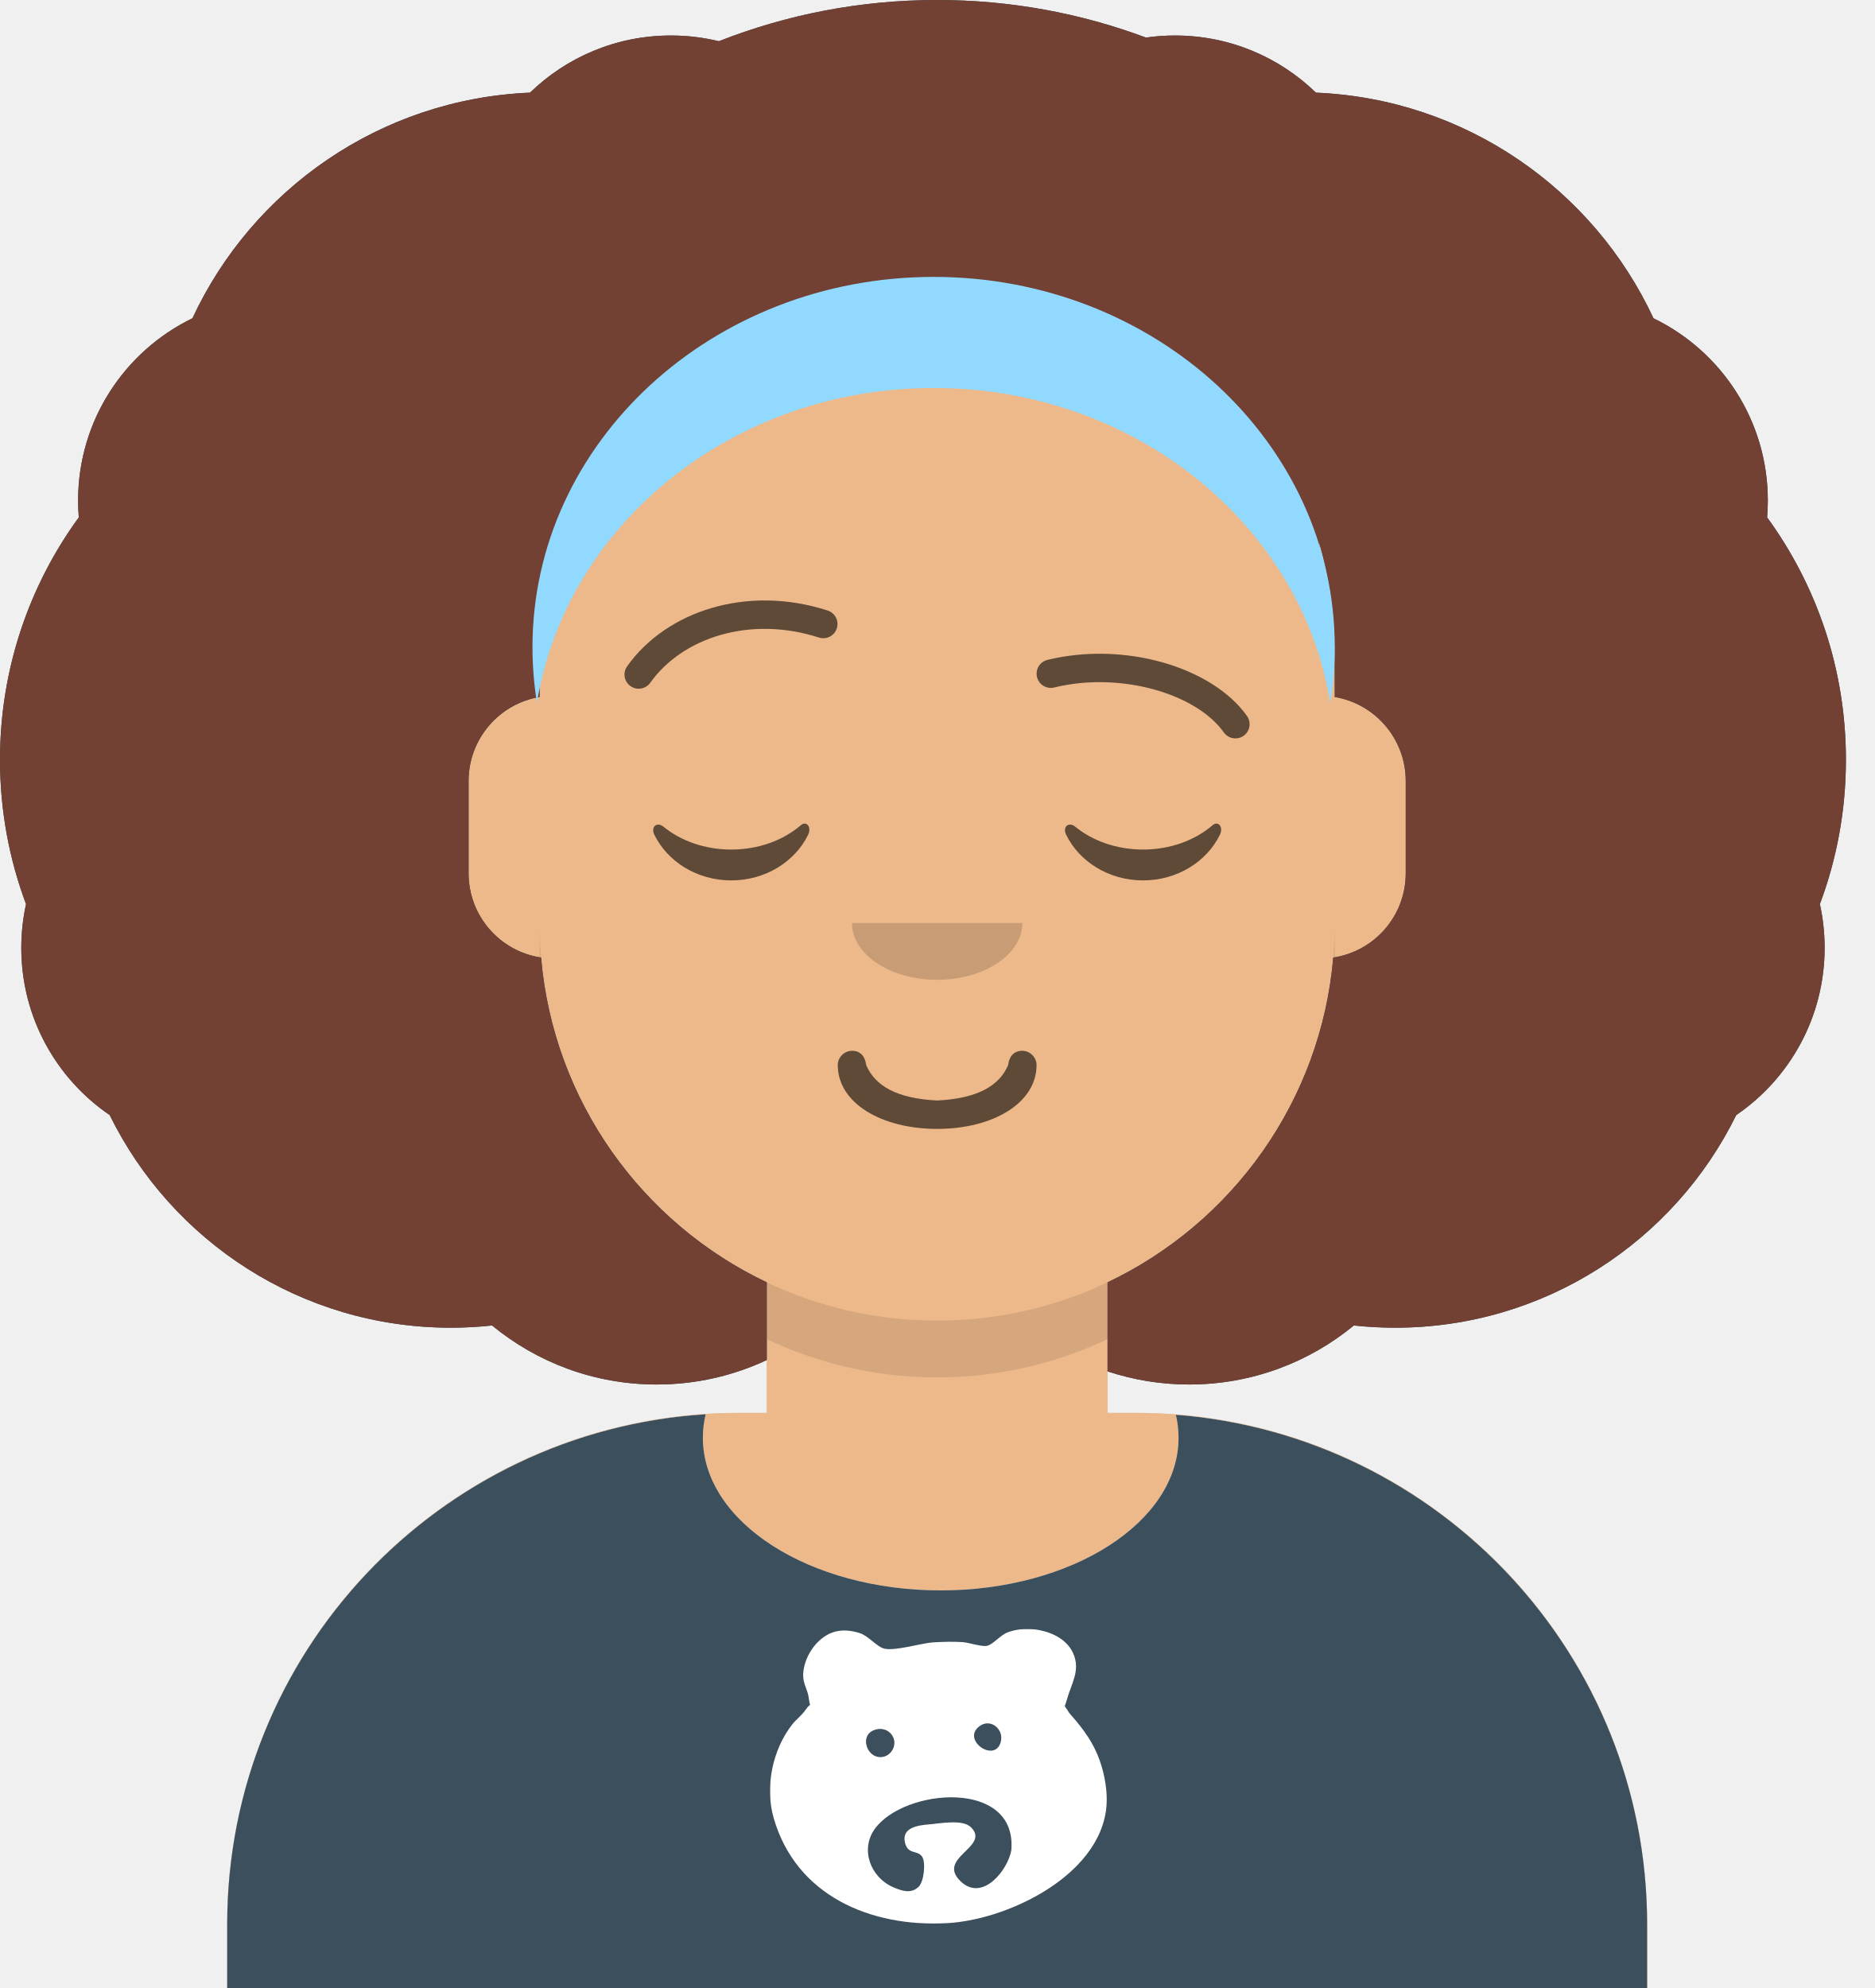
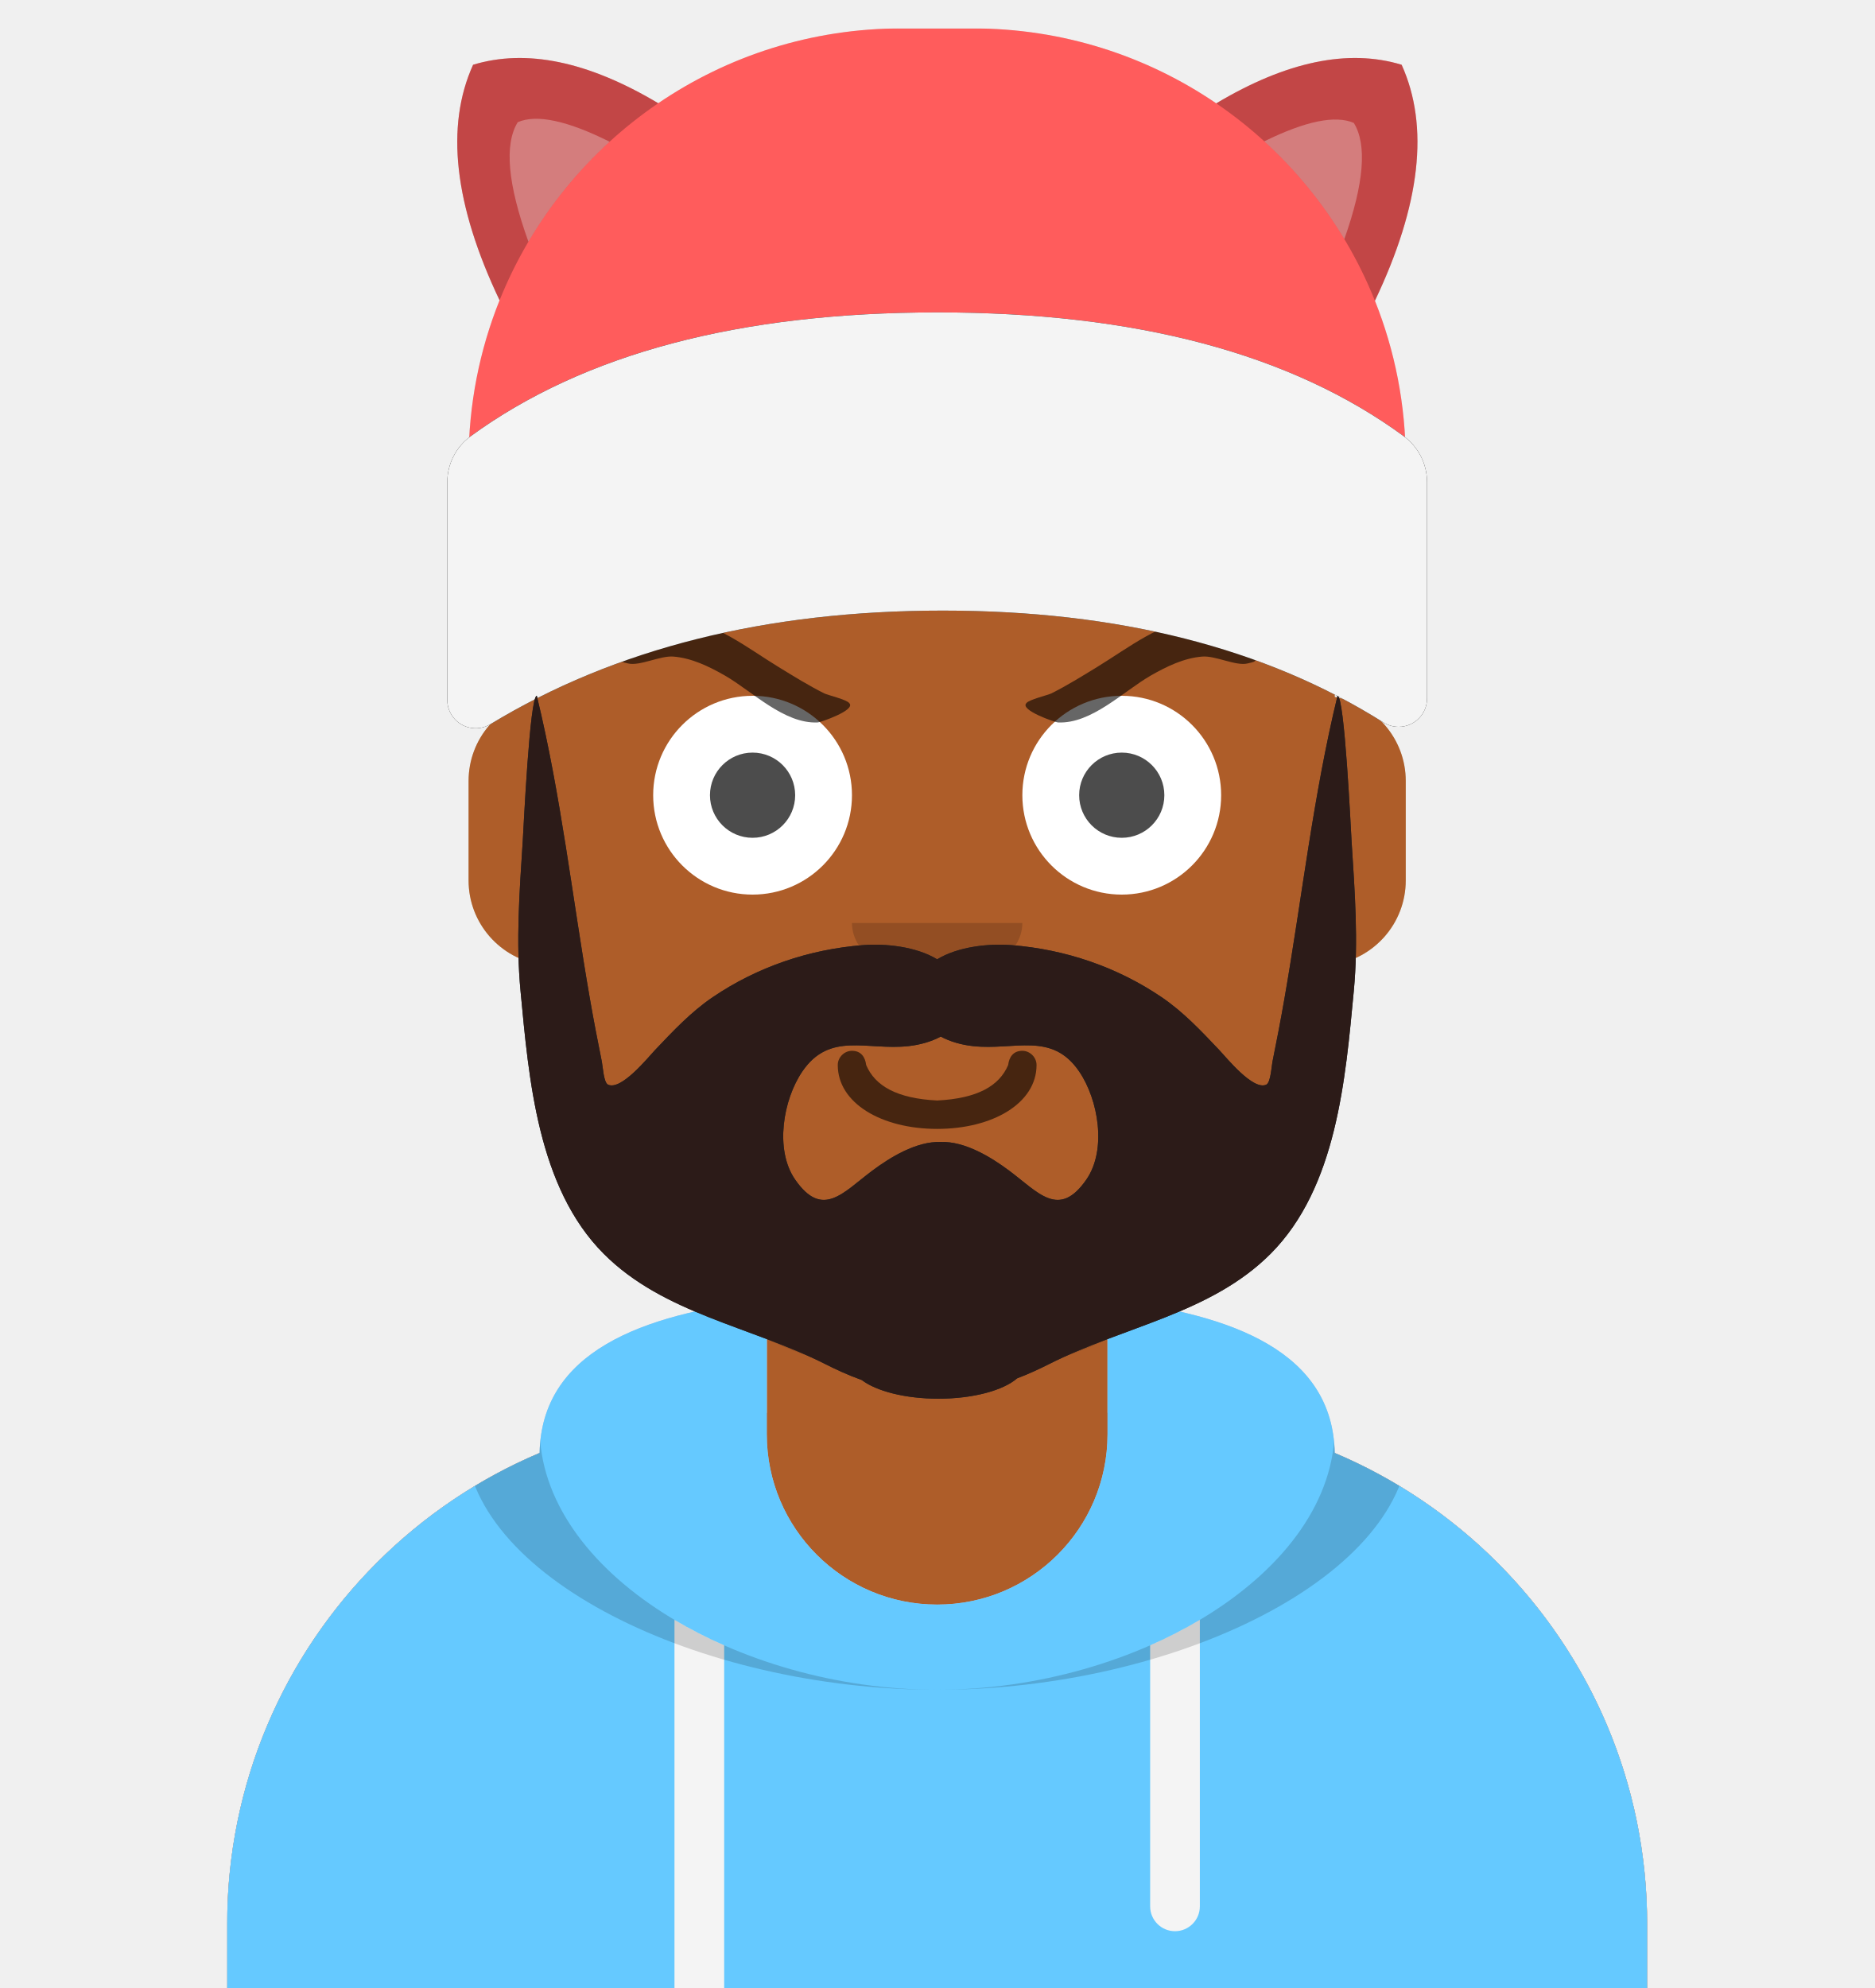
<svg xmlns="http://www.w3.org/2000/svg" xmlns:xlink="http://www.w3.org/1999/xlink" width="264px" height="280px" viewBox="0 0 264 280" version="1.1">
  <defs>
    <circle id="react-path-1" cx="120" cy="120" r="120" />
    <path d="M12,160 C12,226.274 65.726,280 132,280 C198.274,280 252,226.274 252,160 L264,160 L264,-1.42108547e-14 L-3.19744231e-14,-1.42108547e-14 L-3.19744231e-14,160 L12,160 Z" id="react-path-2" />
    <path d="M124,144.611 L124,163 L128,163 L128,163 C167.765,163 200,195.235 200,235 L200,244 L0,244 L0,235 C-4.86974701e-15,195.235 32.235,163 72,163 L72,163 L76,163 L76,144.611 C58.763,136.422 46.372,119.687 44.305,99.881 C38.48,99.058 34,94.052 34,88 L34,74 C34,68.054 38.325,63.118 44,62.166 L44,56 L44,56 C44,25.072 69.072,5.68137151e-15 100,0 L100,0 L100,0 C130.928,-5.68137151e-15 156,25.072 156,56 L156,62.166 C161.675,63.118 166,68.054 166,74 L166,88 C166,94.052 161.52,99.058 155.695,99.881 C153.628,119.687 141.237,136.422 124,144.611 Z" id="react-path-3" />
  </defs>
  <g id="Avataaar" stroke="none" stroke-width="1" fill="none" fill-rule="evenodd">
    <g transform="translate(-825, -1100)" id="Avataaar/Circle">
      <g transform="translate(825, 1100)">
        <g id="Mask" />
        <g id="Avataaar" stroke-width="1" fill-rule="evenodd" mask="url(#react-mask-5)">
          <g id="Body" transform="translate(32, 36)">
            <mask id="react-mask-6" fill="white">
              <use xlink:href="#react-path-3" />
            </mask>
            <use fill="#D0C6AC" xlink:href="#react-path-3" />
-             <g id="Skin/👶🏽-03-Brown" mask="url(#react-mask-6)" fill="#EDB98A">
+             <g id="Skin/👶🏽-03-Brown" mask="url(#react-mask-6)" fill="#AE5D29">
              <g transform="translate(0, 0)" id="Color">
                <rect x="0" y="0" width="264" height="280" />
              </g>
            </g>
            <path d="M156,79 L156,102 C156,132.928 130.928,158 100,158 C69.072,158 44,132.928 44,102 L44,79 L44,94 C44,124.928 69.072,150 100,150 C130.928,150 156,124.928 156,94 L156,79 Z" id="Neck-Shadow" fill-opacity="0.1" fill="#000000" mask="url(#react-mask-6)" />
          </g>
-           <g id="Clothing/Graphic-Shirt" transform="translate(0, 170)">
+           <g id="Clothing/Hoodie" transform="translate(0, 170)">
            <defs>
-               <path d="M165.624,29.268 C202.76,32.137 232,63.18 232,101.052 L232,110 L32,110 L32,101.052 C32,62.835 61.775,31.572 99.393,29.197 C99.134,30.274 99,31.377 99,32.5 C99,44.374 113.998,54 132.5,54 C151.002,54 166,44.374 166,32.5 C166,31.402 165.872,30.322 165.624,29.268 Z" id="react-path-371" />
+               <path d="M108,13.071 C90.081,15.076 76.28,20.552 76.004,34.645 C50.146,45.568 32,71.165 32,100.999 L32,100.999 L32,110 L232,110 L232,100.999 C232,71.165 213.854,45.568 187.996,34.645 C187.72,20.552 173.919,15.076 156,13.071 L156,32 L156,32 C156,45.255 145.255,56 132,56 L132,56 C118.745,56 108,45.255 108,32 L108,13.071 Z" id="react-path-145" />
            </defs>
-             <mask id="react-mask-372" fill="white">
-               <use xlink:href="#react-path-371" />
+             <mask id="react-mask-146" fill="white">
+               <use xlink:href="#react-path-145" />
            </mask>
-             <use id="Clothes" fill="#E6E6E6" fill-rule="evenodd" xlink:href="#react-path-371" />
-             <g id="Color/Palette/Gray-01" mask="url(#react-mask-372)" fill-rule="evenodd" fill="#3C4F5C">
+             <use id="Hoodie" fill="#B7C1DB" fill-rule="evenodd" xlink:href="#react-path-145" />
+             <g id="Color/Palette/Gray-01" mask="url(#react-mask-146)" fill-rule="evenodd" fill="#65C9FF">
              <rect id="🖍Color" x="0" y="0" width="264" height="110" />
            </g>
-             <g id="Clothing/Graphic/Bear" mask="url(#react-mask-372)" stroke-width="1" fill-rule="evenodd">
-               <defs>
-                 <polygon id="react-path-386" points="47.892 0.43 47.892 41.92 0.453 41.92 0.453 0.43 47.892 0.43" />
-               </defs>
-               <g transform="translate(77, 58)" id="Group-76">
-                 <g transform="translate(31, 1)">
-                   <mask id="react-mask-385" fill="white">
-                     <use xlink:href="#react-path-386" />
-                   </mask>
-                   <path d="M34.447,31.586 C33.968,34.402 30.368,38.931 27.3,35.97 C23.833,32.626 31.525,31.16 28.781,28.376 C27.597,27.176 24.369,27.839 22.779,27.965 C21.29,28.083 18.913,28.42 19.483,30.59 C19.916,32.24 21.193,31.534 21.872,32.482 C22.407,33.23 22.18,35.989 21.383,36.749 C20.38,37.705 19.193,37.412 17.798,36.8 C14.606,35.399 13.121,31.487 15.223,28.583 C19.378,22.842 35.29,21.524 34.447,31.586 M14.985,14.724 C15.97,14.281 17.133,14.521 17.717,15.511 C18.519,16.867 17.36,18.684 15.742,18.467 C14.035,18.237 13.173,15.548 14.985,14.724 M32.947,16.379 C32.091,19.385 27.311,16.001 30.011,14.088 C31.563,12.99 33.458,14.58 32.947,16.379 M47.827,23.169 C47.591,20.789 46.927,18.523 45.739,16.439 C45.116,15.346 44.346,14.328 43.549,13.358 C43.248,12.993 42.643,12.35 42.526,12.145 C41.817,10.905 41.888,11.783 42.279,10.36 C42.895,8.117 44.226,6.28 43.163,3.871 C42.174,1.629 39.508,0.577 37.179,0.444 C36.091,0.382 35.002,0.526 33.972,0.893 C32.937,1.261 31.971,2.533 31.072,2.794 C30.374,2.997 28.387,2.334 27.631,2.285 C26.236,2.196 24.833,2.236 23.439,2.319 C21.809,2.415 18.063,3.582 16.526,3.196 C15.511,2.941 14.317,1.415 13.145,1.032 C11.853,0.61 10.467,0.468 9.178,0.954 C6.893,1.818 5.178,4.506 5.125,6.896 C5.097,8.151 5.78,9.011 5.915,10.147 C6.118,11.862 6.352,10.503 5.428,11.872 C4.958,12.569 4.133,13.182 3.604,13.854 C0.779,17.441 -0.279,22.732 0.975,27.073 C4.133,38.013 14.642,42.468 25.414,41.867 C34.665,41.351 48.978,34.149 47.827,23.169" id="Fill-74" fill="#FFFFFF" mask="url(#react-mask-385)" />
-                 </g>
-               </g>
-             </g>
+             <path d="M102,61.739 L102,110 L95,110 L95,58.15 C97.204,59.46 99.547,60.661 102,61.739 Z M169,58.15 L169,98.5 C169,100.433 167.433,102 165.5,102 C163.567,102 162,100.433 162,98.5 L162,61.739 C164.453,60.661 166.796,59.46 169,58.15 Z" id="Straps" fill="#F4F4F4" fill-rule="evenodd" mask="url(#react-mask-146)" />
+             <path d="M90.96,12.724 C75.909,15.571 65.5,21.243 65.5,32.308 C65.5,52.02 98.538,68 132,68 C165.462,68 198.5,52.02 198.5,32.308 C198.5,21.243 188.091,15.571 173.04,12.724 C182.125,16.074 188,21.706 188,31.077 C188,51.469 160.179,68 132,68 C103.821,68 76,51.469 76,31.077 C76,21.706 81.875,16.074 90.96,12.724 Z" id="Shadow" fill-opacity="0.16" fill="#000000" fill-rule="evenodd" mask="url(#react-mask-146)" />
          </g>
          <g id="Face" transform="translate(76, 82)" fill="#000000">
            <g id="Mouth/Twinkle" transform="translate(2, 52)" fill-opacity="0.6" fill-rule="nonzero" fill="#000000">
              <path d="M40,16 C40,21.372 46.158,25 54,25 C61.842,25 68,21.372 68,16 C68,14.895 67.05,14 66,14 C64.707,14 64.13,14.905 64,16 C62.758,18.938 59.683,20.716 54,21 C48.317,20.716 45.242,18.938 44,16 C43.87,14.905 43.293,14 42,14 C40.95,14 40,14.895 40,16 Z" id="Mouth" />
            </g>
            <g id="Nose/Default" transform="translate(28, 40)" fill-opacity="0.16">
              <path d="M16,8 C16,12.418 21.373,16 28,16 L28,16 C34.627,16 40,12.418 40,8" id="Nose" />
            </g>
-             <g id="Eyes/Closed-😌" transform="translate(0, 8)" fill-opacity="0.6">
-               <path d="M16.16,32.447 C18.007,28.649 22.164,26 26.998,26 C31.814,26 35.959,28.63 37.815,32.407 C38.367,33.529 37.582,34.447 36.791,33.767 C34.34,31.66 30.859,30.344 26.998,30.344 C23.257,30.344 19.874,31.579 17.438,33.572 C16.547,34.3 15.62,33.558 16.16,32.447 Z" id="Closed-Eye" transform="translate(27, 30) scale(1, -1) translate(-27, -30) " />
-               <path d="M74.16,32.447 C76.007,28.649 80.164,26 84.998,26 C89.814,26 93.959,28.63 95.815,32.407 C96.367,33.529 95.582,34.447 94.791,33.767 C92.34,31.66 88.859,30.344 84.998,30.344 C81.257,30.344 77.874,31.579 75.438,33.572 C74.547,34.3 73.62,33.558 74.16,32.447 Z" id="Closed-Eye" transform="translate(85, 30) scale(1, -1) translate(-85, -30) " />
+             <g id="Eyes/Surprised-😳" transform="translate(0, 8)">
+               <circle id="The-White-Stuff" fill="#FFFFFF" cx="30" cy="22" r="14" />
+               <circle id="Eye-Ball" fill="#FFFFFF" cx="82" cy="22" r="14" />
+               <circle id="Eye" fill-opacity="0.7" fill="#000000" cx="30" cy="22" r="6" />
+               <circle id="Eye" fill-opacity="0.7" fill="#000000" cx="82" cy="22" r="6" />
            </g>
-             <g id="Eyebrow/Outline/Up-Down" fill-opacity="0.6" fill-rule="nonzero">
-               <path d="M15.591,14.162 C20.087,7.836 29.603,4.654 39.347,7.796 C40.399,8.135 41.526,7.557 41.865,6.506 C42.204,5.455 41.626,4.328 40.575,3.989 C29.167,0.31 17.836,4.099 12.331,11.845 C11.691,12.745 11.902,13.994 12.803,14.634 C13.703,15.274 14.952,15.062 15.591,14.162 Z" id="Eyebrow" />
-               <path d="M73.638,21.158 C77.553,15.649 88.285,12.56 97.53,14.83 C98.603,15.094 99.686,14.438 99.95,13.365 C100.213,12.292 99.557,11.209 98.484,10.946 C87.748,8.309 75.319,11.886 70.377,18.841 C69.737,19.741 69.948,20.99 70.849,21.629 C71.749,22.269 72.998,22.058 73.638,21.158 Z" id="Eyebrow" transform="translate(85.00755, 16.03842) scale(-1, 1) translate(-85.00755, -16.03842) " />
+             <g id="Eyebrow/Natural/Angry-Natural" fill-opacity="0.6">
+               <path d="M44.857,12.228 C44.858,12.219 44.858,12.219 44.857,12.228 M17.586,7.892 C15.244,8.33 13.087,9.788 12.152,12.099 C11.801,12.967 11.392,14.924 11.708,15.807 C11.828,16.143 12.033,16.101 12.956,16.043 C14.644,15.937 16.933,13.662 18.748,13.256 C21.275,12.69 23.983,13.115 26.496,13.688 C30.811,14.673 36.485,17.788 40.946,16.17 C41.278,16.05 45.621,12.923 44.369,12.277 C43.924,11.907 41.137,12.085 40.622,11.999 C38.228,11.597 35.73,10.935 33.373,10.327 C28.233,9 22.967,6.881 17.586,7.892" id="Eyebrows-The-Web" transform="translate(28.0947, 12.1275) rotate(17) translate(-28.0947, -12.1275) " />
+               <path d="M100.918,12.209 C100.92,12.2 100.92,12.2 100.918,12.209 M73.586,7.892 C71.244,8.33 69.087,9.788 68.152,12.099 C67.801,12.967 67.392,14.924 67.708,15.807 C67.828,16.143 68.033,16.101 68.956,16.043 C70.644,15.937 72.933,13.662 74.748,13.256 C77.275,12.69 79.983,13.115 82.496,13.688 C86.811,14.673 92.485,17.788 96.946,16.17 C97.278,16.05 101.621,12.923 100.369,12.277 C99.924,11.907 97.137,12.085 96.622,11.999 C94.228,11.597 91.73,10.935 89.373,10.327 C84.233,9 78.967,6.881 73.586,7.892" id="Eyebrows-The-Web" transform="translate(84.0947, 12.1275) scale(-1, 1) rotate(17) translate(-84.0947, -12.1275) " />
            </g>
          </g>
-           <g id="Top" stroke-width="1" fill-rule="evenodd">
+           <g id="Top">
            <defs>
-               <rect id="react-path-377" x="0" y="0" width="264" height="280" />
-               <path d="M80.02,73.81 C78.063,79.514 77,85.633 77,92 L77,92 L77,98.166 C71.325,99.118 67,104.054 67,110 L67,123 C67,129.019 71.431,134.002 77.209,134.867 C78.952,155.115 91.469,172.283 109,180.611 L109,191.555 C104.295,193.765 99.042,195 93.5,195 C84.694,195 76.616,191.881 70.31,186.688 C68.402,186.894 66.463,187 64.5,187 C43.406,187 25.163,174.792 16.451,157.055 C8.934,151.924 4,143.288 4,133.5 C4,131.385 4.23,129.325 4.667,127.341 C2.296,121.012 1,114.157 1,107 C1,94.244 5.118,82.449 12.097,72.873 C12.033,72.091 12,71.299 12,70.5 C12,59.203 18.573,49.44 28.104,44.83 C36.537,26.702 54.558,13.936 75.65,13.049 C80.782,8.067 87.783,5 95.5,5 C97.827,5 100.089,5.279 102.254,5.805 C111.776,2.058 122.148,0 133,0 C143.346,0 153.255,1.87 162.408,5.292 C163.744,5.099 165.11,5 166.5,5 C174.217,5 181.218,8.067 186.35,13.049 C207.442,13.936 225.463,26.702 233.896,44.83 C243.427,49.44 250,59.203 250,70.5 C250,71.299 249.967,72.091 249.903,72.873 C256.882,82.449 261,94.244 261,107 C261,114.157 259.704,121.012 257.333,127.341 C257.77,129.325 258,131.385 258,133.5 C258,143.288 253.066,151.924 245.549,157.055 C236.837,174.792 218.594,187 197.5,187 C195.537,187 193.598,186.894 191.69,186.688 C185.384,191.881 177.306,195 168.5,195 C164.482,195 160.616,194.351 157,193.151 L157,180.611 C174.531,172.283 187.048,155.115 188.791,134.867 C194.569,134.002 199,129.019 199,123 L199,110 C199,104.054 194.675,99.118 189,98.166 L189,92 C189,86.559 188.224,81.298 186.776,76.324 L188.153,89.195 L176.813,65.195 L131.677,45.671 L101.563,56.228 L80.065,76.419 L80.02,73.81 Z" id="react-path-378" />
+               <rect id="react-path-106" x="0" y="0" width="264" height="280" />
+               <path d="M129.659,38.357 C132.46,45.358 134,52.999 134,61 L134,69 L2,69 L2,61 C2,52.975 3.55,45.312 6.366,38.293 C-0.037,24.83 -1.281,13.773 2.636,5.12 C10.141,2.844 18.834,4.65 28.716,10.539 C38.486,3.888 50.289,-4.77047603e-15 63,-7.10542736e-15 L73,-7.10542736e-15 C85.722,-9.44244112e-15 97.535,3.895 107.31,10.557 C117.204,4.653 125.907,2.841 133.419,5.12 C137.342,13.786 136.089,24.865 129.659,38.357 Z" id="react-path-102" />
+               <path d="M28.716,10.539 C18.759,17.317 10.912,26.965 6.366,38.293 C-0.037,24.83 -1.281,13.773 2.636,5.12 C10.141,2.844 18.834,4.65 28.716,10.539 Z M129.659,38.357 C125.121,27.011 117.273,17.346 107.31,10.557 C117.204,4.653 125.907,2.841 133.419,5.12 C137.342,13.786 136.089,24.865 129.659,38.357 Z" id="react-path-103" />
+               <path d="M21.862,15.959 C17.389,20.047 13.527,24.791 10.429,30.041 C7.504,21.932 7.003,16.321 8.927,13.208 C11.578,12.062 15.89,12.979 21.862,15.959 Z M125.353,29.674 C122.278,24.547 118.472,19.908 114.078,15.904 C119.881,13.052 124.083,12.189 126.686,13.314 C128.572,16.367 128.128,21.82 125.353,29.674 Z" id="react-path-104" />
+               <filter x="-0.7%" y="-1.7%" width="101.4%" height="106.8%" filterUnits="objectBoundingBox" id="react-filter-97">
+                 <feOffset dx="0" dy="2" in="SourceAlpha" result="shadowOffsetOuter1" />
+                 <feColorMatrix values="0 0 0 0 0   0 0 0 0 0   0 0 0 0 0  0 0 0 0.1 0" type="matrix" in="shadowOffsetOuter1" />
+               </filter>
+               <path d="M67.285,61.451 C83.23,49.817 105.159,44 133.073,44 C160.985,44 182.872,49.817 198.732,61.45 L198.732,61.45 C200.786,62.957 202,65.352 202,67.9 L202,98.37 C202,100.579 200.209,102.37 198,102.37 C197.244,102.37 196.504,102.156 195.865,101.753 C179.223,91.251 158.536,86 133.804,86 C108.883,86 87.64,91.331 70.076,101.994 L70.076,101.994 C68.187,103.141 65.727,102.539 64.581,100.651 C64.201,100.025 64,99.307 64,98.575 L64,67.914 C64,65.359 65.221,62.957 67.285,61.451 Z" id="react-path-105" />
            </defs>
-             <mask id="react-mask-375" fill="white">
-               <use xlink:href="#react-path-377" />
+             <mask id="react-mask-98" fill="white">
+               <use xlink:href="#react-path-106" />
            </mask>
            <g id="Mask" />
-             <g id="Top/Long-Hair/Fro-+-Band" mask="url(#react-mask-375)">
-               <g transform="translate(-1, 0)">
-                 <mask id="react-mask-376" fill="white">
-                   <use xlink:href="#react-path-378" />
+             <g id="Top/Accessories/Winter-Hat-4" transform="translate(-1, 0)">
+               <g id="hat" stroke-width="1" fill-rule="evenodd" transform="translate(65, 4)">
+                 <mask id="react-mask-99" fill="white">
+                   <use xlink:href="#react-path-102" />
                </mask>
-                 <use id="Hair" stroke="none" fill="#314756" fill-rule="evenodd" xlink:href="#react-path-378" />
-                 <g id="Skin/👶🏽-03-Brown" mask="url(#react-mask-376)" fill="#724133">
-                   <g transform="translate(0, 0) " id="Color">
-                     <rect x="0" y="0" width="264" height="280" />
+                 <use id="hat-mask" fill="#D8D8D8" xlink:href="#react-path-102" />
+                 <g id="Color/Palette/Gray-01" mask="url(#react-mask-99)" fill-rule="evenodd" fill="#FF5C5C">
+                   <rect id="🖍Color" x="0" y="0" width="264" height="280" />
+                 </g>
+                 <mask id="react-mask-100" fill="white">
+                   <use xlink:href="#react-path-103" />
+                 </mask>
+                 <use id="shadow" fill-opacity="0.24" fill="#000000" xlink:href="#react-path-103" />
+                 <mask id="react-mask-101" fill="white">
+                   <use xlink:href="#react-path-104" />
+                 </mask>
+                 <use id="light" fill-opacity="0.3" fill="#FFFFFF" xlink:href="#react-path-104" />
+               </g>
+               <g id="hat-front">
+                 <use fill="black" fill-opacity="1" filter="url(#react-path-105)" xlink:href="#react-path-105" />
+                 <use fill="#F4F4F4" fill-rule="evenodd" xlink:href="#react-path-105" />
+               </g>
+               <g id="Facial-Hair/Beard-Medium" transform="translate(49, 72)">
+                 <defs>
+                   <path d="M105.018,94.13 C101.15,99.721 98.258,95.947 94.137,92.876 C91.657,91.027 87.961,88.728 84.504,88.841 C81.048,88.728 77.352,91.027 74.871,92.876 C70.751,95.947 67.858,99.721 63.991,94.13 C61.088,89.932 62.303,82.874 65.015,78.903 C68.874,73.251 74.109,75.985 79.962,75.34 C81.554,75.165 83.153,74.723 84.504,74 C85.856,74.723 87.455,75.165 89.046,75.34 C94.9,75.985 100.135,73.251 103.994,78.903 C106.706,82.874 107.92,89.932 105.018,94.13 M140.391,26 C136.967,40.075 135.393,54.434 132.91,68.671 C132.393,71.639 131.826,74.596 131.225,77.55 C131.098,78.17 130.974,80.473 130.363,80.764 C128.512,81.648 124.739,76.947 123.73,75.885 C121.197,73.219 118.685,70.529 115.599,68.437 C109.365,64.21 102.065,61.711 94.47,61.118 C91.292,60.869 86.995,61.303 84,63.11 C81.005,61.303 76.708,60.869 73.53,61.118 C65.934,61.711 58.635,64.21 52.4,68.437 C49.315,70.529 46.803,73.219 44.269,75.885 C43.261,76.947 39.488,81.648 37.637,80.764 C37.026,80.473 36.902,78.17 36.775,77.55 C36.174,74.596 35.607,71.639 35.09,68.671 C32.607,54.434 31.034,40.075 27.609,26 C26.613,26 25.739,44.748 25.627,46.495 C25.175,53.589 24.646,60.525 25.322,67.626 C26.486,79.875 27.699,95.234 37.033,104.588 C45.466,113.039 57.71,114.806 68.271,120.141 C69.631,120.828 71.435,121.676 73.38,122.371 C75.429,123.934 79.493,125 84.174,125 C89.085,125 93.316,123.827 95.254,122.138 C96.955,121.493 98.518,120.753 99.729,120.141 C110.289,114.805 122.534,113.039 130.967,104.588 C140.301,95.234 141.514,79.875 142.679,67.626 C143.353,60.525 142.825,53.589 142.373,46.495 C142.261,44.748 141.387,26 140.391,26 Z" id="react-path-126" />
+                 </defs>
+                 <mask id="react-mask-125" fill="white">
+                   <use xlink:href="#react-path-126" />
+                 </mask>
+                 <use id="Beardness" fill="#252E32" fill-rule="evenodd" xlink:href="#react-path-126" />
+                 <g id="Color/Hair/Brown" mask="url(#react-mask-125)" fill="#2C1B18">
+                   <g transform="translate(-32, 0)" id="Color">
+                     <rect x="0" y="0" width="264" height="244" />
                  </g>
                </g>
-                 <path d="M76.631,98.975 C76.216,96.423 76,93.811 76,91.152 C76,62.349 101.296,39 132.5,39 C163.704,39 189,62.349 189,91.152 C189,93.811 188.784,96.423 188.369,98.975 C184.28,73.883 160.824,54.646 132.5,54.646 C104.176,54.646 80.72,73.883 76.631,98.975 Z" id="Band" stroke="none" fill="#92D9FF" fill-rule="evenodd" />
              </g>
            </g>
          </g>
        </g>
      </g>
    </g>
  </g>
</svg>
